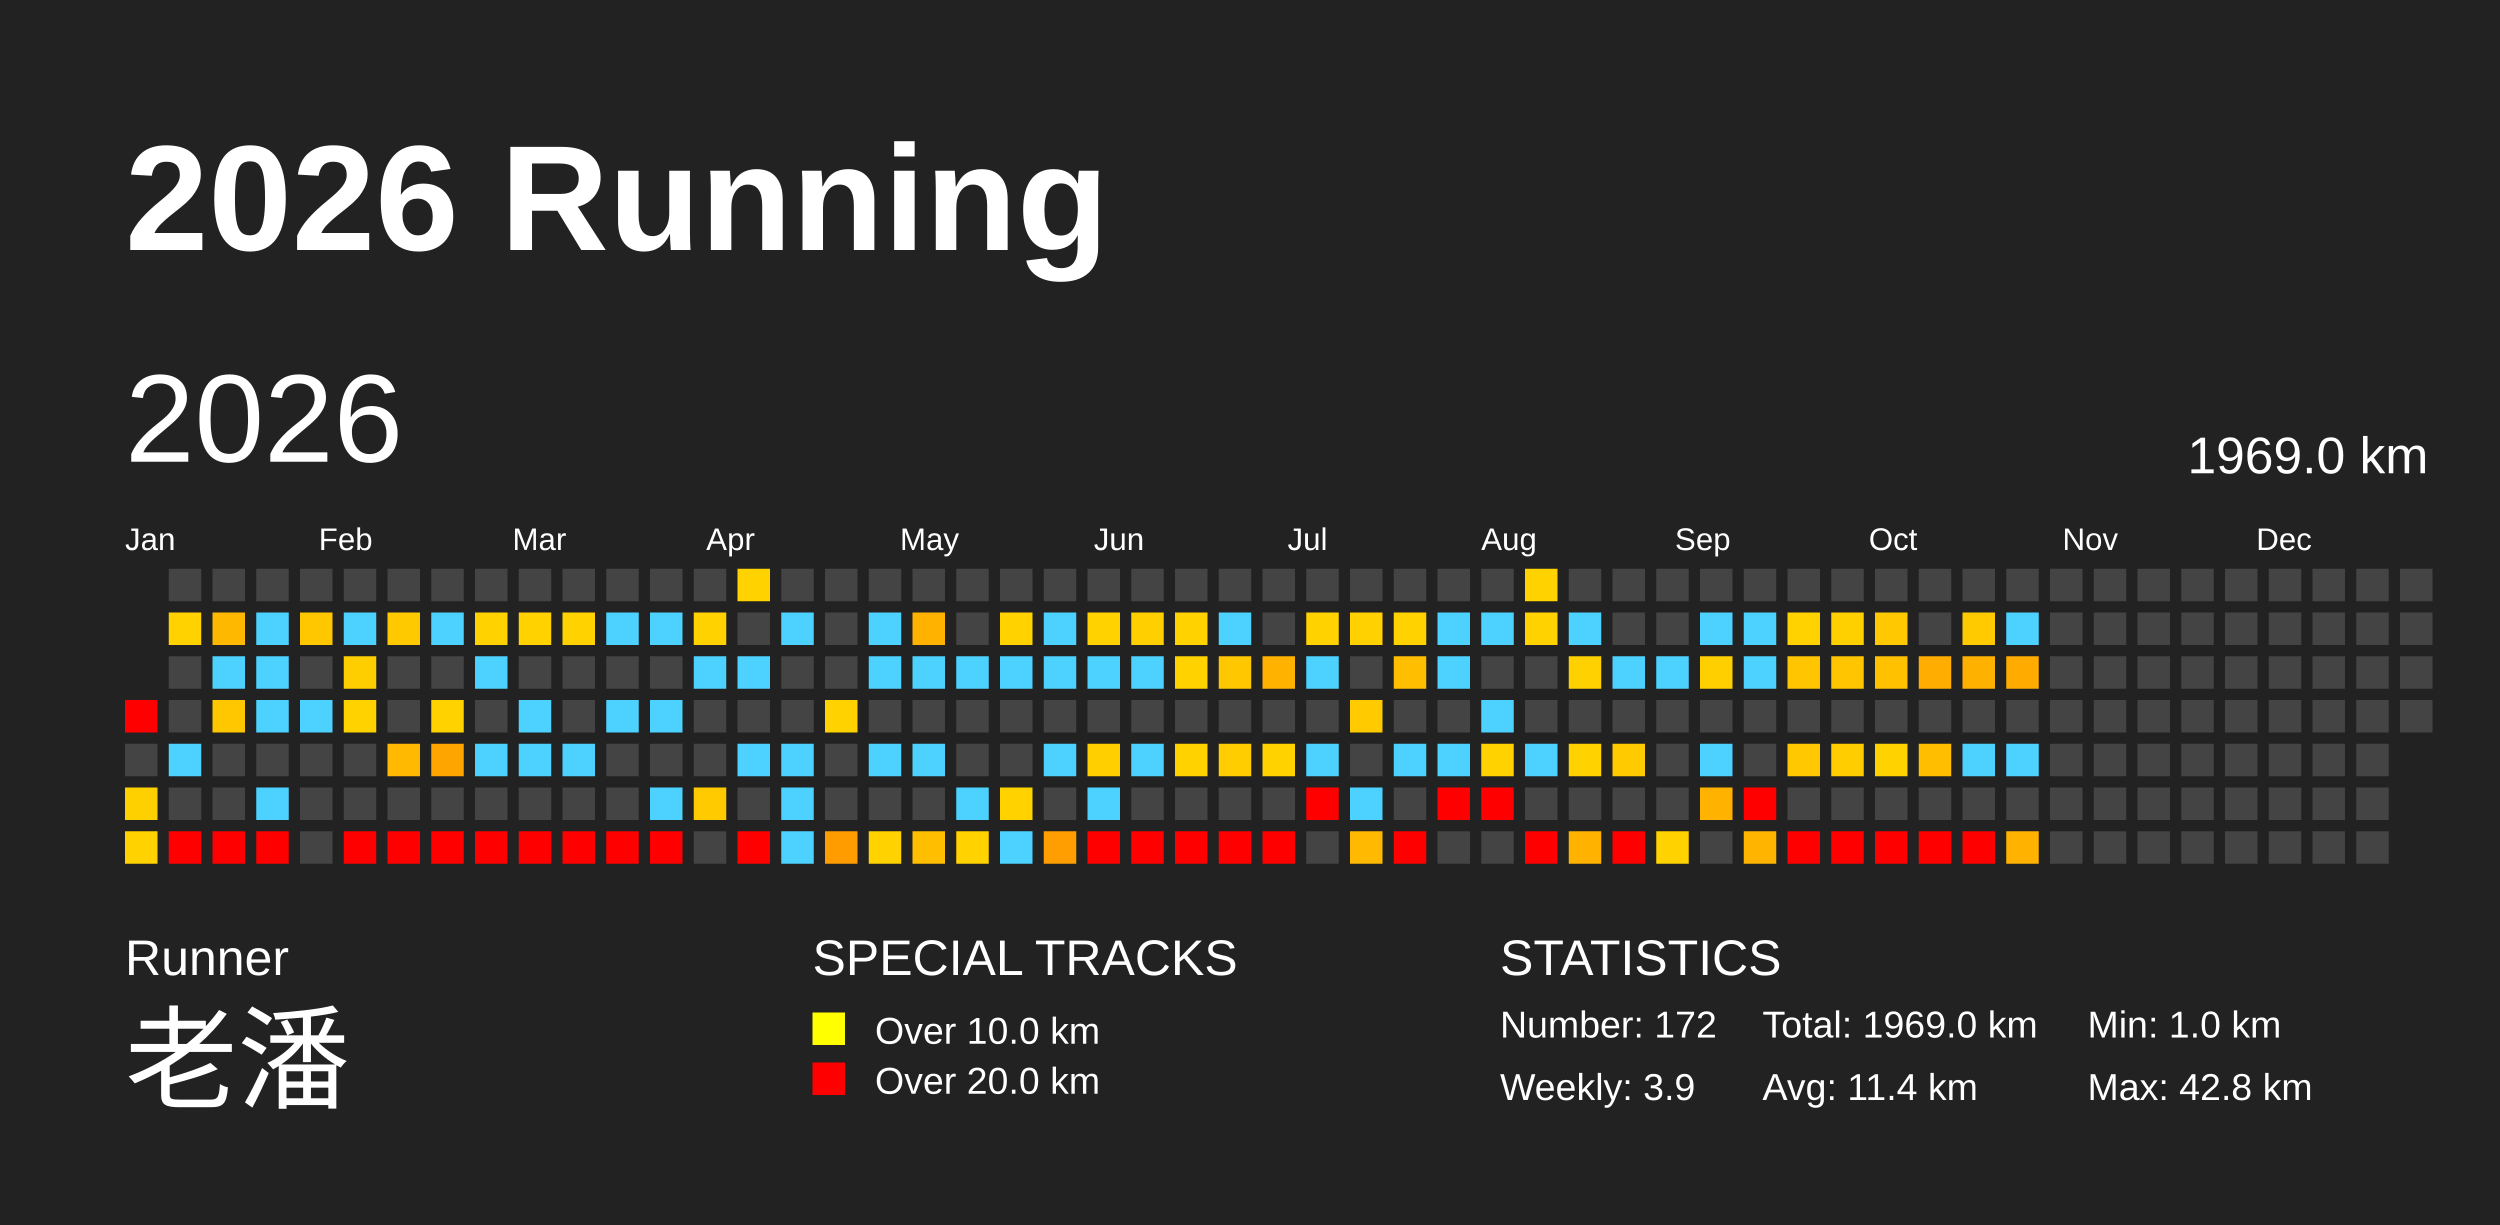
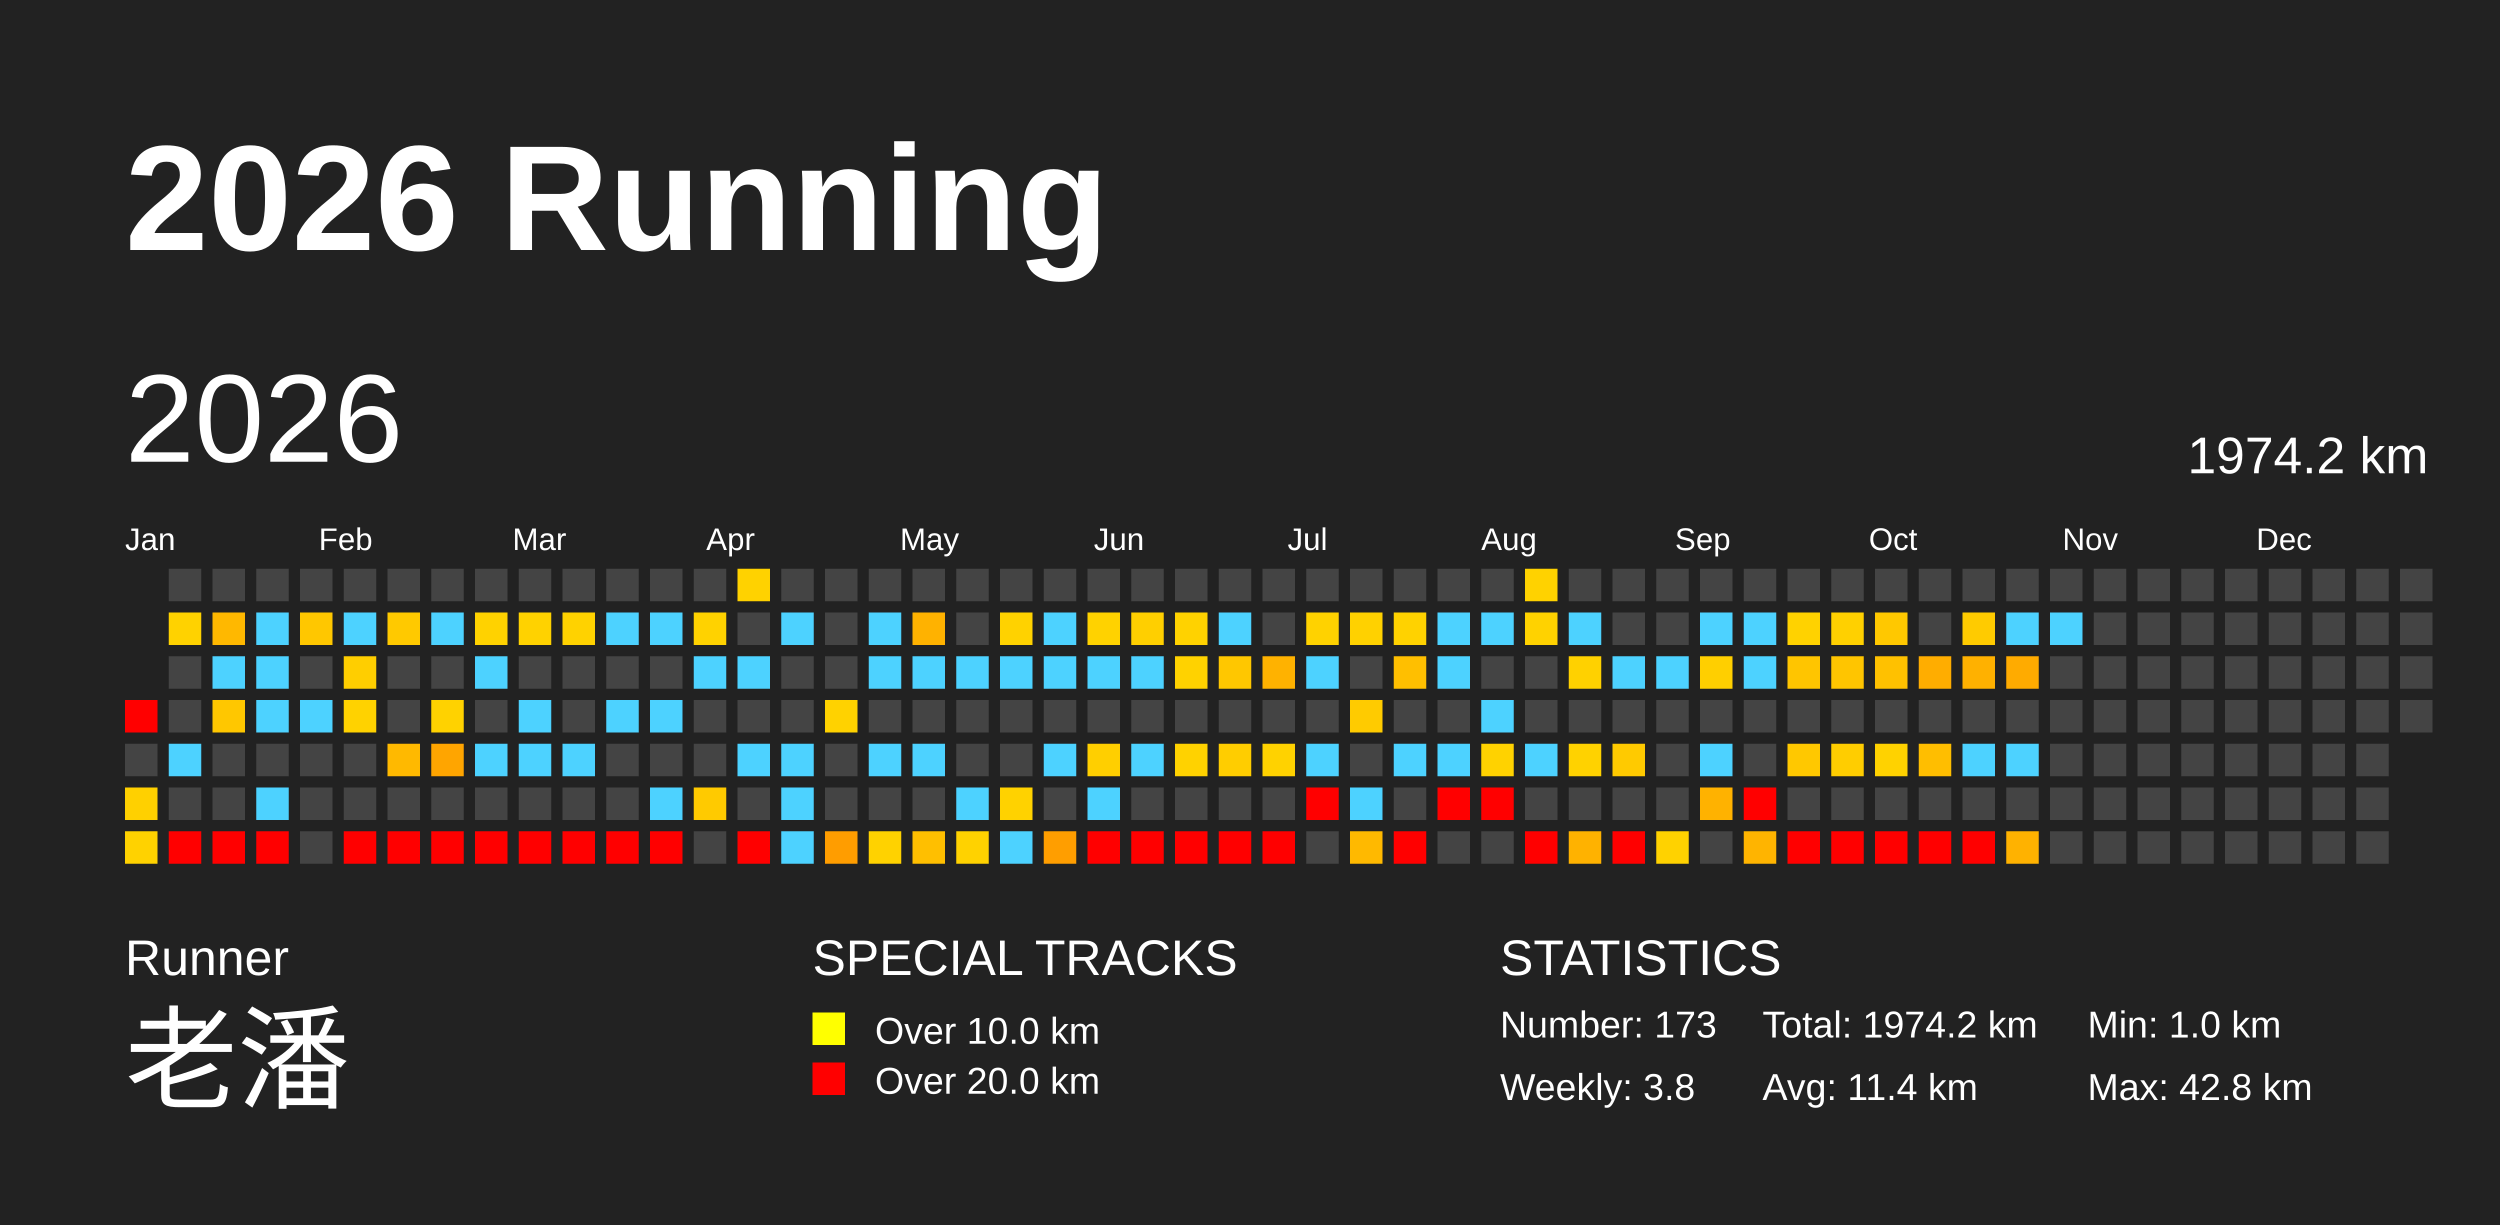
<svg xmlns="http://www.w3.org/2000/svg" baseProfile="full" height="98mm" version="1.1" viewBox="0,0,200,98" width="200mm">
  <defs />
  <rect fill="#222222" height="98" width="200" x="0" y="0" />
  <text fill="#FFFFFF" style="font-size:12px; font-family:Arial; font-weight:bold;" x="10" y="20">2026 Running</text>
  <text fill="#FFFFFF" style="font-size:4px; font-family:Arial" x="10" y="78">Runner</text>
  <text fill="#FFFFFF" style="font-size:9px; font-family:Arial" x="10" y="88">老潘</text>
  <text fill="#FFFFFF" style="font-size:4px; font-family:Arial" x="65" y="78">SPECIAL TRACKS</text>
  <rect fill="yellow" height="2.6" width="2.6" x="65" y="81" />
  <text fill="#FFFFFF" style="font-size:3px; font-family:Arial" x="70" y="83.5">Over 10.0 km</text>
  <rect fill="red" height="2.6" width="2.6" x="65" y="85" />
  <text fill="#FFFFFF" style="font-size:3px; font-family:Arial" x="70" y="87.5">Over 20.0 km</text>
  <text fill="#FFFFFF" style="font-size:4px; font-family:Arial" x="120" y="78">STATISTICS</text>
-   <text fill="#FFFFFF" style="font-size:3px; font-family:Arial" x="120" y="83">Number: 172</text>
-   <text fill="#FFFFFF" style="font-size:3px; font-family:Arial" x="120" y="88">Weekly: 3.9</text>
-   <text fill="#FFFFFF" style="font-size:3px; font-family:Arial" x="141" y="83">Total: 1969.0 km</text>
+   <text fill="#FFFFFF" style="font-size:3px; font-family:Arial" x="120" y="83">Number: 173</text>
+   <text fill="#FFFFFF" style="font-size:3px; font-family:Arial" x="120" y="88">Weekly: 3.8</text>
+   <text fill="#FFFFFF" style="font-size:3px; font-family:Arial" x="141" y="83">Total: 1974.2 km</text>
  <text fill="#FFFFFF" style="font-size:3px; font-family:Arial" x="141" y="88">Avg: 11.4 km</text>
  <text fill="#FFFFFF" style="font-size:3px; font-family:Arial" x="167" y="83">Min: 1.0 km</text>
  <text fill="#FFFFFF" style="font-size:3px; font-family:Arial" x="167" y="88">Max: 42.8 km</text>
  <text dominant-baseline="hanging" fill="#FFFFFF" style="font-size:10.0px; font-family:Arial;" x="10" y="30">2026</text>
-   <text dominant-baseline="hanging" fill="#FFFFFF" style="font-size:4.125px; font-family:Arial;" x="175" y="35">1969.0 km</text>
+   <text dominant-baseline="hanging" fill="#FFFFFF" style="font-size:4.125px; font-family:Arial;" x="175" y="35">1974.2 km</text>
  <text fill="#FFFFFF" style="font-size:2.5px; font-family:Arial" x="10.0" y="44">Jan</text>
  <text fill="#FFFFFF" style="font-size:2.5px; font-family:Arial" x="25.5" y="44">Feb</text>
  <text fill="#FFFFFF" style="font-size:2.5px; font-family:Arial" x="41.0" y="44">Mar</text>
  <text fill="#FFFFFF" style="font-size:2.5px; font-family:Arial" x="56.5" y="44">Apr</text>
  <text fill="#FFFFFF" style="font-size:2.5px; font-family:Arial" x="72.0" y="44">May</text>
  <text fill="#FFFFFF" style="font-size:2.5px; font-family:Arial" x="87.5" y="44">Jun</text>
  <text fill="#FFFFFF" style="font-size:2.5px; font-family:Arial" x="103.0" y="44">Jul</text>
  <text fill="#FFFFFF" style="font-size:2.5px; font-family:Arial" x="118.5" y="44">Aug</text>
  <text fill="#FFFFFF" style="font-size:2.5px; font-family:Arial" x="134.0" y="44">Sep</text>
  <text fill="#FFFFFF" style="font-size:2.5px; font-family:Arial" x="149.5" y="44">Oct</text>
  <text fill="#FFFFFF" style="font-size:2.5px; font-family:Arial" x="165.0" y="44">Nov</text>
  <text fill="#FFFFFF" style="font-size:2.5px; font-family:Arial" x="180.5" y="44">Dec</text>
  <rect fill="red" height="2.6" width="2.6" x="10.0" y="56.0" />
  <rect fill="#444444" height="2.6" width="2.6" x="10.0" y="59.5" />
  <rect fill="#ffd000" height="2.6" width="2.6" x="10.0" y="63.0" />
  <rect fill="#ffd200" height="2.6" width="2.6" x="10.0" y="66.5" />
  <rect fill="#444444" height="2.6" width="2.6" x="13.5" y="45.5" />
  <rect fill="#ffd200" height="2.6" width="2.6" x="13.5" y="49.0" />
  <rect fill="#444444" height="2.6" width="2.6" x="13.5" y="52.5" />
  <rect fill="#444444" height="2.6" width="2.6" x="13.5" y="56.0" />
  <rect fill="#4dd2ff" height="2.6" width="2.6" x="13.5" y="59.5" />
  <rect fill="#444444" height="2.6" width="2.6" x="13.5" y="63.0" />
  <rect fill="red" height="2.6" width="2.6" x="13.5" y="66.5" />
  <rect fill="#444444" height="2.6" width="2.6" x="17.0" y="45.5" />
  <rect fill="#ffb800" height="2.6" width="2.6" x="17.0" y="49.0" />
  <rect fill="#4dd2ff" height="2.6" width="2.6" x="17.0" y="52.5" />
  <rect fill="#ffc700" height="2.6" width="2.6" x="17.0" y="56.0" />
  <rect fill="#444444" height="2.6" width="2.6" x="17.0" y="59.5" />
  <rect fill="#444444" height="2.6" width="2.6" x="17.0" y="63.0" />
  <rect fill="red" height="2.6" width="2.6" x="17.0" y="66.5" />
  <rect fill="#444444" height="2.6" width="2.6" x="20.5" y="45.5" />
  <rect fill="#4dd2ff" height="2.6" width="2.6" x="20.5" y="49.0" />
  <rect fill="#4dd2ff" height="2.6" width="2.6" x="20.5" y="52.5" />
  <rect fill="#4dd2ff" height="2.6" width="2.6" x="20.5" y="56.0" />
  <rect fill="#444444" height="2.6" width="2.6" x="20.5" y="59.5" />
  <rect fill="#4dd2ff" height="2.6" width="2.6" x="20.5" y="63.0" />
  <rect fill="red" height="2.6" width="2.6" x="20.5" y="66.5" />
  <rect fill="#444444" height="2.6" width="2.6" x="24.0" y="45.5" />
  <rect fill="#ffc700" height="2.6" width="2.6" x="24.0" y="49.0" />
  <rect fill="#444444" height="2.6" width="2.6" x="24.0" y="52.5" />
  <rect fill="#4dd2ff" height="2.6" width="2.6" x="24.0" y="56.0" />
  <rect fill="#444444" height="2.6" width="2.6" x="24.0" y="59.5" />
  <rect fill="#444444" height="2.6" width="2.6" x="24.0" y="63.0" />
  <rect fill="#444444" height="2.6" width="2.6" x="24.0" y="66.5" />
  <rect fill="#444444" height="2.6" width="2.6" x="27.5" y="45.5" />
  <rect fill="#4dd2ff" height="2.6" width="2.6" x="27.5" y="49.0" />
  <rect fill="#ffce00" height="2.6" width="2.6" x="27.5" y="52.5" />
  <rect fill="#ffd200" height="2.6" width="2.6" x="27.5" y="56.0" />
  <rect fill="#444444" height="2.6" width="2.6" x="27.5" y="59.5" />
  <rect fill="#444444" height="2.6" width="2.6" x="27.5" y="63.0" />
  <rect fill="red" height="2.6" width="2.6" x="27.5" y="66.5" />
  <rect fill="#444444" height="2.6" width="2.6" x="31.0" y="45.5" />
  <rect fill="#ffc900" height="2.6" width="2.6" x="31.0" y="49.0" />
  <rect fill="#444444" height="2.6" width="2.6" x="31.0" y="52.5" />
  <rect fill="#444444" height="2.6" width="2.6" x="31.0" y="56.0" />
  <rect fill="#ffb900" height="2.6" width="2.6" x="31.0" y="59.5" />
  <rect fill="#444444" height="2.6" width="2.6" x="31.0" y="63.0" />
  <rect fill="red" height="2.6" width="2.6" x="31.0" y="66.5" />
  <rect fill="#444444" height="2.6" width="2.6" x="34.5" y="45.5" />
  <rect fill="#4dd2ff" height="2.6" width="2.6" x="34.5" y="49.0" />
  <rect fill="#444444" height="2.6" width="2.6" x="34.5" y="52.5" />
  <rect fill="#ffd200" height="2.6" width="2.6" x="34.5" y="56.0" />
  <rect fill="#ffa500" height="2.6" width="2.6" x="34.5" y="59.5" />
  <rect fill="#444444" height="2.6" width="2.6" x="34.5" y="63.0" />
  <rect fill="red" height="2.6" width="2.6" x="34.5" y="66.5" />
  <rect fill="#444444" height="2.6" width="2.6" x="38.0" y="45.5" />
  <rect fill="#ffd200" height="2.6" width="2.6" x="38.0" y="49.0" />
  <rect fill="#4dd2ff" height="2.6" width="2.6" x="38.0" y="52.5" />
  <rect fill="#444444" height="2.6" width="2.6" x="38.0" y="56.0" />
  <rect fill="#4dd2ff" height="2.6" width="2.6" x="38.0" y="59.5" />
  <rect fill="#444444" height="2.6" width="2.6" x="38.0" y="63.0" />
  <rect fill="red" height="2.6" width="2.6" x="38.0" y="66.5" />
  <rect fill="#444444" height="2.6" width="2.6" x="41.5" y="45.5" />
  <rect fill="#ffd200" height="2.6" width="2.6" x="41.5" y="49.0" />
  <rect fill="#444444" height="2.6" width="2.6" x="41.5" y="52.5" />
  <rect fill="#4dd2ff" height="2.6" width="2.6" x="41.5" y="56.0" />
  <rect fill="#4dd2ff" height="2.6" width="2.6" x="41.5" y="59.5" />
  <rect fill="#444444" height="2.6" width="2.6" x="41.5" y="63.0" />
  <rect fill="red" height="2.6" width="2.6" x="41.5" y="66.5" />
  <rect fill="#444444" height="2.6" width="2.6" x="45.0" y="45.5" />
  <rect fill="#ffd200" height="2.6" width="2.6" x="45.0" y="49.0" />
  <rect fill="#444444" height="2.6" width="2.6" x="45.0" y="52.5" />
  <rect fill="#444444" height="2.6" width="2.6" x="45.0" y="56.0" />
  <rect fill="#4dd2ff" height="2.6" width="2.6" x="45.0" y="59.5" />
  <rect fill="#444444" height="2.6" width="2.6" x="45.0" y="63.0" />
  <rect fill="red" height="2.6" width="2.6" x="45.0" y="66.5" />
  <rect fill="#444444" height="2.6" width="2.6" x="48.5" y="45.5" />
  <rect fill="#4dd2ff" height="2.6" width="2.6" x="48.5" y="49.0" />
  <rect fill="#444444" height="2.6" width="2.6" x="48.5" y="52.5" />
  <rect fill="#4dd2ff" height="2.6" width="2.6" x="48.5" y="56.0" />
  <rect fill="#444444" height="2.6" width="2.6" x="48.5" y="59.5" />
  <rect fill="#444444" height="2.6" width="2.6" x="48.5" y="63.0" />
  <rect fill="red" height="2.6" width="2.6" x="48.5" y="66.5" />
  <rect fill="#444444" height="2.6" width="2.6" x="52.0" y="45.5" />
  <rect fill="#4dd2ff" height="2.6" width="2.6" x="52.0" y="49.0" />
  <rect fill="#444444" height="2.6" width="2.6" x="52.0" y="52.5" />
  <rect fill="#4dd2ff" height="2.6" width="2.6" x="52.0" y="56.0" />
  <rect fill="#444444" height="2.6" width="2.6" x="52.0" y="59.5" />
  <rect fill="#4dd2ff" height="2.6" width="2.6" x="52.0" y="63.0" />
  <rect fill="red" height="2.6" width="2.6" x="52.0" y="66.5" />
  <rect fill="#444444" height="2.6" width="2.6" x="55.5" y="45.5" />
  <rect fill="#ffd200" height="2.6" width="2.6" x="55.5" y="49.0" />
  <rect fill="#4dd2ff" height="2.6" width="2.6" x="55.5" y="52.5" />
  <rect fill="#444444" height="2.6" width="2.6" x="55.5" y="56.0" />
  <rect fill="#444444" height="2.6" width="2.6" x="55.5" y="59.5" />
  <rect fill="#ffca00" height="2.6" width="2.6" x="55.5" y="63.0" />
  <rect fill="#444444" height="2.6" width="2.6" x="55.5" y="66.5" />
  <rect fill="#ffd200" height="2.6" width="2.6" x="59.0" y="45.5" />
  <rect fill="#444444" height="2.6" width="2.6" x="59.0" y="49.0" />
  <rect fill="#4dd2ff" height="2.6" width="2.6" x="59.0" y="52.5" />
  <rect fill="#444444" height="2.6" width="2.6" x="59.0" y="56.0" />
  <rect fill="#4dd2ff" height="2.6" width="2.6" x="59.0" y="59.5" />
  <rect fill="#444444" height="2.6" width="2.6" x="59.0" y="63.0" />
  <rect fill="red" height="2.6" width="2.6" x="59.0" y="66.5" />
  <rect fill="#444444" height="2.6" width="2.6" x="62.5" y="45.5" />
  <rect fill="#4dd2ff" height="2.6" width="2.6" x="62.5" y="49.0" />
  <rect fill="#444444" height="2.6" width="2.6" x="62.5" y="52.5" />
  <rect fill="#444444" height="2.6" width="2.6" x="62.5" y="56.0" />
  <rect fill="#4dd2ff" height="2.6" width="2.6" x="62.5" y="59.5" />
  <rect fill="#4dd2ff" height="2.6" width="2.6" x="62.5" y="63.0" />
  <rect fill="#4dd2ff" height="2.6" width="2.6" x="62.5" y="66.5" />
  <rect fill="#444444" height="2.6" width="2.6" x="66.0" y="45.5" />
  <rect fill="#444444" height="2.6" width="2.6" x="66.0" y="49.0" />
  <rect fill="#444444" height="2.6" width="2.6" x="66.0" y="52.5" />
  <rect fill="#ffd200" height="2.6" width="2.6" x="66.0" y="56.0" />
  <rect fill="#444444" height="2.6" width="2.6" x="66.0" y="59.5" />
  <rect fill="#444444" height="2.6" width="2.6" x="66.0" y="63.0" />
  <rect fill="#ff9d00" height="2.6" width="2.6" x="66.0" y="66.5" />
  <rect fill="#444444" height="2.6" width="2.6" x="69.5" y="45.5" />
  <rect fill="#4dd2ff" height="2.6" width="2.6" x="69.5" y="49.0" />
  <rect fill="#4dd2ff" height="2.6" width="2.6" x="69.5" y="52.5" />
  <rect fill="#444444" height="2.6" width="2.6" x="69.5" y="56.0" />
  <rect fill="#4dd2ff" height="2.6" width="2.6" x="69.5" y="59.5" />
  <rect fill="#444444" height="2.6" width="2.6" x="69.5" y="63.0" />
  <rect fill="#ffd200" height="2.6" width="2.6" x="69.5" y="66.5" />
  <rect fill="#444444" height="2.6" width="2.6" x="73.0" y="45.5" />
  <rect fill="#ffb200" height="2.6" width="2.6" x="73.0" y="49.0" />
  <rect fill="#4dd2ff" height="2.6" width="2.6" x="73.0" y="52.5" />
  <rect fill="#444444" height="2.6" width="2.6" x="73.0" y="56.0" />
  <rect fill="#4dd2ff" height="2.6" width="2.6" x="73.0" y="59.5" />
  <rect fill="#444444" height="2.6" width="2.6" x="73.0" y="63.0" />
  <rect fill="#ffbf00" height="2.6" width="2.6" x="73.0" y="66.5" />
  <rect fill="#444444" height="2.6" width="2.6" x="76.5" y="45.5" />
  <rect fill="#444444" height="2.6" width="2.6" x="76.5" y="49.0" />
  <rect fill="#4dd2ff" height="2.6" width="2.6" x="76.5" y="52.5" />
  <rect fill="#444444" height="2.6" width="2.6" x="76.5" y="56.0" />
  <rect fill="#444444" height="2.6" width="2.6" x="76.5" y="59.5" />
  <rect fill="#4dd2ff" height="2.6" width="2.6" x="76.5" y="63.0" />
  <rect fill="#ffd200" height="2.6" width="2.6" x="76.5" y="66.5" />
  <rect fill="#444444" height="2.6" width="2.6" x="80.0" y="45.5" />
  <rect fill="#ffd200" height="2.6" width="2.6" x="80.0" y="49.0" />
  <rect fill="#4dd2ff" height="2.6" width="2.6" x="80.0" y="52.5" />
  <rect fill="#444444" height="2.6" width="2.6" x="80.0" y="56.0" />
  <rect fill="#444444" height="2.6" width="2.6" x="80.0" y="59.5" />
  <rect fill="#ffd200" height="2.6" width="2.6" x="80.0" y="63.0" />
  <rect fill="#4dd2ff" height="2.6" width="2.6" x="80.0" y="66.5" />
  <rect fill="#444444" height="2.6" width="2.6" x="83.5" y="45.5" />
  <rect fill="#4dd2ff" height="2.6" width="2.6" x="83.5" y="49.0" />
  <rect fill="#4dd2ff" height="2.6" width="2.6" x="83.5" y="52.5" />
  <rect fill="#444444" height="2.6" width="2.6" x="83.5" y="56.0" />
  <rect fill="#4dd2ff" height="2.6" width="2.6" x="83.5" y="59.5" />
  <rect fill="#444444" height="2.6" width="2.6" x="83.5" y="63.0" />
  <rect fill="#ff9e00" height="2.6" width="2.6" x="83.5" y="66.5" />
  <rect fill="#444444" height="2.6" width="2.6" x="87.0" y="45.5" />
  <rect fill="#ffd200" height="2.6" width="2.6" x="87.0" y="49.0" />
  <rect fill="#4dd2ff" height="2.6" width="2.6" x="87.0" y="52.5" />
  <rect fill="#444444" height="2.6" width="2.6" x="87.0" y="56.0" />
  <rect fill="#ffcf00" height="2.6" width="2.6" x="87.0" y="59.5" />
  <rect fill="#4dd2ff" height="2.6" width="2.6" x="87.0" y="63.0" />
  <rect fill="red" height="2.6" width="2.6" x="87.0" y="66.5" />
  <rect fill="#444444" height="2.6" width="2.6" x="90.5" y="45.5" />
  <rect fill="#ffcf00" height="2.6" width="2.6" x="90.5" y="49.0" />
  <rect fill="#4dd2ff" height="2.6" width="2.6" x="90.5" y="52.5" />
  <rect fill="#444444" height="2.6" width="2.6" x="90.5" y="56.0" />
  <rect fill="#4dd2ff" height="2.6" width="2.6" x="90.5" y="59.5" />
  <rect fill="#444444" height="2.6" width="2.6" x="90.5" y="63.0" />
  <rect fill="red" height="2.6" width="2.6" x="90.5" y="66.5" />
  <rect fill="#444444" height="2.6" width="2.6" x="94.0" y="45.5" />
  <rect fill="#ffd200" height="2.6" width="2.6" x="94.0" y="49.0" />
  <rect fill="#ffd200" height="2.6" width="2.6" x="94.0" y="52.5" />
  <rect fill="#444444" height="2.6" width="2.6" x="94.0" y="56.0" />
  <rect fill="#ffd200" height="2.6" width="2.6" x="94.0" y="59.5" />
  <rect fill="#444444" height="2.6" width="2.6" x="94.0" y="63.0" />
  <rect fill="red" height="2.6" width="2.6" x="94.0" y="66.5" />
  <rect fill="#444444" height="2.6" width="2.6" x="97.5" y="45.5" />
  <rect fill="#4dd2ff" height="2.6" width="2.6" x="97.5" y="49.0" />
  <rect fill="#ffc700" height="2.6" width="2.6" x="97.5" y="52.5" />
  <rect fill="#444444" height="2.6" width="2.6" x="97.5" y="56.0" />
  <rect fill="#ffcd00" height="2.6" width="2.6" x="97.5" y="59.5" />
  <rect fill="#444444" height="2.6" width="2.6" x="97.5" y="63.0" />
  <rect fill="red" height="2.6" width="2.6" x="97.5" y="66.5" />
  <rect fill="#444444" height="2.6" width="2.6" x="101.0" y="45.5" />
  <rect fill="#444444" height="2.6" width="2.6" x="101.0" y="49.0" />
  <rect fill="#ffb200" height="2.6" width="2.6" x="101.0" y="52.5" />
  <rect fill="#444444" height="2.6" width="2.6" x="101.0" y="56.0" />
  <rect fill="#ffd200" height="2.6" width="2.6" x="101.0" y="59.5" />
  <rect fill="#444444" height="2.6" width="2.6" x="101.0" y="63.0" />
  <rect fill="red" height="2.6" width="2.6" x="101.0" y="66.5" />
  <rect fill="#444444" height="2.6" width="2.6" x="104.5" y="45.5" />
  <rect fill="#ffd200" height="2.6" width="2.6" x="104.5" y="49.0" />
  <rect fill="#4dd2ff" height="2.6" width="2.6" x="104.5" y="52.5" />
  <rect fill="#444444" height="2.6" width="2.6" x="104.5" y="56.0" />
  <rect fill="#4dd2ff" height="2.6" width="2.6" x="104.5" y="59.5" />
  <rect fill="red" height="2.6" width="2.6" x="104.5" y="63.0" />
  <rect fill="#444444" height="2.6" width="2.6" x="104.5" y="66.5" />
  <rect fill="#444444" height="2.6" width="2.6" x="108.0" y="45.5" />
  <rect fill="#ffd100" height="2.6" width="2.6" x="108.0" y="49.0" />
  <rect fill="#444444" height="2.6" width="2.6" x="108.0" y="52.5" />
  <rect fill="#ffcb00" height="2.6" width="2.6" x="108.0" y="56.0" />
  <rect fill="#444444" height="2.6" width="2.6" x="108.0" y="59.5" />
  <rect fill="#4dd2ff" height="2.6" width="2.6" x="108.0" y="63.0" />
  <rect fill="#ffb900" height="2.6" width="2.6" x="108.0" y="66.5" />
  <rect fill="#444444" height="2.6" width="2.6" x="111.5" y="45.5" />
  <rect fill="#ffd200" height="2.6" width="2.6" x="111.5" y="49.0" />
  <rect fill="#ffbf00" height="2.6" width="2.6" x="111.5" y="52.5" />
  <rect fill="#444444" height="2.6" width="2.6" x="111.5" y="56.0" />
  <rect fill="#4dd2ff" height="2.6" width="2.6" x="111.5" y="59.5" />
  <rect fill="#444444" height="2.6" width="2.6" x="111.5" y="63.0" />
  <rect fill="red" height="2.6" width="2.6" x="111.5" y="66.5" />
  <rect fill="#444444" height="2.6" width="2.6" x="115.0" y="45.5" />
  <rect fill="#4dd2ff" height="2.6" width="2.6" x="115.0" y="49.0" />
  <rect fill="#4dd2ff" height="2.6" width="2.6" x="115.0" y="52.5" />
  <rect fill="#444444" height="2.6" width="2.6" x="115.0" y="56.0" />
  <rect fill="#4dd2ff" height="2.6" width="2.6" x="115.0" y="59.5" />
  <rect fill="red" height="2.6" width="2.6" x="115.0" y="63.0" />
  <rect fill="#444444" height="2.6" width="2.6" x="115.0" y="66.5" />
  <rect fill="#444444" height="2.6" width="2.6" x="118.5" y="45.5" />
  <rect fill="#4dd2ff" height="2.6" width="2.6" x="118.5" y="49.0" />
  <rect fill="#444444" height="2.6" width="2.6" x="118.5" y="52.5" />
  <rect fill="#4dd2ff" height="2.6" width="2.6" x="118.5" y="56.0" />
  <rect fill="#ffd200" height="2.6" width="2.6" x="118.5" y="59.5" />
  <rect fill="red" height="2.6" width="2.6" x="118.5" y="63.0" />
  <rect fill="#444444" height="2.6" width="2.6" x="118.5" y="66.5" />
  <rect fill="#ffd200" height="2.6" width="2.6" x="122.0" y="45.5" />
  <rect fill="#ffd200" height="2.6" width="2.6" x="122.0" y="49.0" />
  <rect fill="#444444" height="2.6" width="2.6" x="122.0" y="52.5" />
  <rect fill="#444444" height="2.6" width="2.6" x="122.0" y="56.0" />
  <rect fill="#4dd2ff" height="2.6" width="2.6" x="122.0" y="59.5" />
  <rect fill="#444444" height="2.6" width="2.6" x="122.0" y="63.0" />
  <rect fill="red" height="2.6" width="2.6" x="122.0" y="66.5" />
  <rect fill="#444444" height="2.6" width="2.6" x="125.5" y="45.5" />
  <rect fill="#4dd2ff" height="2.6" width="2.6" x="125.5" y="49.0" />
  <rect fill="#ffd100" height="2.6" width="2.6" x="125.5" y="52.5" />
  <rect fill="#444444" height="2.6" width="2.6" x="125.5" y="56.0" />
  <rect fill="#ffd200" height="2.6" width="2.6" x="125.5" y="59.5" />
  <rect fill="#444444" height="2.6" width="2.6" x="125.5" y="63.0" />
  <rect fill="#ffb200" height="2.6" width="2.6" x="125.5" y="66.5" />
  <rect fill="#444444" height="2.6" width="2.6" x="129.0" y="45.5" />
  <rect fill="#444444" height="2.6" width="2.6" x="129.0" y="49.0" />
  <rect fill="#4dd2ff" height="2.6" width="2.6" x="129.0" y="52.5" />
  <rect fill="#444444" height="2.6" width="2.6" x="129.0" y="56.0" />
  <rect fill="#ffca00" height="2.6" width="2.6" x="129.0" y="59.5" />
  <rect fill="#444444" height="2.6" width="2.6" x="129.0" y="63.0" />
  <rect fill="red" height="2.6" width="2.6" x="129.0" y="66.5" />
  <rect fill="#444444" height="2.6" width="2.6" x="132.5" y="45.5" />
  <rect fill="#444444" height="2.6" width="2.6" x="132.5" y="49.0" />
  <rect fill="#4dd2ff" height="2.6" width="2.6" x="132.5" y="52.5" />
  <rect fill="#444444" height="2.6" width="2.6" x="132.5" y="56.0" />
  <rect fill="#444444" height="2.6" width="2.6" x="132.5" y="59.5" />
  <rect fill="#444444" height="2.6" width="2.6" x="132.5" y="63.0" />
  <rect fill="#ffd200" height="2.6" width="2.6" x="132.5" y="66.5" />
  <rect fill="#444444" height="2.6" width="2.6" x="136.0" y="45.5" />
  <rect fill="#4dd2ff" height="2.6" width="2.6" x="136.0" y="49.0" />
  <rect fill="#ffcf00" height="2.6" width="2.6" x="136.0" y="52.5" />
  <rect fill="#444444" height="2.6" width="2.6" x="136.0" y="56.0" />
  <rect fill="#4dd2ff" height="2.6" width="2.6" x="136.0" y="59.5" />
  <rect fill="#ffb200" height="2.6" width="2.6" x="136.0" y="63.0" />
  <rect fill="#444444" height="2.6" width="2.6" x="136.0" y="66.5" />
  <rect fill="#444444" height="2.6" width="2.6" x="139.5" y="45.5" />
  <rect fill="#4dd2ff" height="2.6" width="2.6" x="139.5" y="49.0" />
  <rect fill="#4dd2ff" height="2.6" width="2.6" x="139.5" y="52.5" />
  <rect fill="#444444" height="2.6" width="2.6" x="139.5" y="56.0" />
  <rect fill="#444444" height="2.6" width="2.6" x="139.5" y="59.5" />
  <rect fill="red" height="2.6" width="2.6" x="139.5" y="63.0" />
  <rect fill="#ffb400" height="2.6" width="2.6" x="139.5" y="66.5" />
  <rect fill="#444444" height="2.6" width="2.6" x="143.0" y="45.5" />
  <rect fill="#ffd200" height="2.6" width="2.6" x="143.0" y="49.0" />
  <rect fill="#ffc500" height="2.6" width="2.6" x="143.0" y="52.5" />
  <rect fill="#444444" height="2.6" width="2.6" x="143.0" y="56.0" />
  <rect fill="#ffc800" height="2.6" width="2.6" x="143.0" y="59.5" />
  <rect fill="#444444" height="2.6" width="2.6" x="143.0" y="63.0" />
  <rect fill="red" height="2.6" width="2.6" x="143.0" y="66.5" />
  <rect fill="#444444" height="2.6" width="2.6" x="146.5" y="45.5" />
  <rect fill="#ffd000" height="2.6" width="2.6" x="146.5" y="49.0" />
  <rect fill="#ffc500" height="2.6" width="2.6" x="146.5" y="52.5" />
  <rect fill="#444444" height="2.6" width="2.6" x="146.5" y="56.0" />
  <rect fill="#ffcd00" height="2.6" width="2.6" x="146.5" y="59.5" />
  <rect fill="#444444" height="2.6" width="2.6" x="146.5" y="63.0" />
  <rect fill="red" height="2.6" width="2.6" x="146.5" y="66.5" />
  <rect fill="#444444" height="2.6" width="2.6" x="150.0" y="45.5" />
  <rect fill="#ffc800" height="2.6" width="2.6" x="150.0" y="49.0" />
  <rect fill="#ffc100" height="2.6" width="2.6" x="150.0" y="52.5" />
  <rect fill="#444444" height="2.6" width="2.6" x="150.0" y="56.0" />
  <rect fill="#ffd200" height="2.6" width="2.6" x="150.0" y="59.5" />
  <rect fill="#444444" height="2.6" width="2.6" x="150.0" y="63.0" />
  <rect fill="red" height="2.6" width="2.6" x="150.0" y="66.5" />
  <rect fill="#444444" height="2.6" width="2.6" x="153.5" y="45.5" />
  <rect fill="#444444" height="2.6" width="2.6" x="153.5" y="49.0" />
  <rect fill="#ffad00" height="2.6" width="2.6" x="153.5" y="52.5" />
  <rect fill="#444444" height="2.6" width="2.6" x="153.5" y="56.0" />
  <rect fill="#ffbe00" height="2.6" width="2.6" x="153.5" y="59.5" />
  <rect fill="#444444" height="2.6" width="2.6" x="153.5" y="63.0" />
  <rect fill="red" height="2.6" width="2.6" x="153.5" y="66.5" />
  <rect fill="#444444" height="2.6" width="2.6" x="157.0" y="45.5" />
  <rect fill="#ffcb00" height="2.6" width="2.6" x="157.0" y="49.0" />
  <rect fill="#ffb100" height="2.6" width="2.6" x="157.0" y="52.5" />
  <rect fill="#444444" height="2.6" width="2.6" x="157.0" y="56.0" />
  <rect fill="#4dd2ff" height="2.6" width="2.6" x="157.0" y="59.5" />
  <rect fill="#444444" height="2.6" width="2.6" x="157.0" y="63.0" />
  <rect fill="red" height="2.6" width="2.6" x="157.0" y="66.5" />
  <rect fill="#444444" height="2.6" width="2.6" x="160.5" y="45.5" />
  <rect fill="#4dd2ff" height="2.6" width="2.6" x="160.5" y="49.0" />
  <rect fill="#ffab00" height="2.6" width="2.6" x="160.5" y="52.5" />
  <rect fill="#444444" height="2.6" width="2.6" x="160.5" y="56.0" />
  <rect fill="#4dd2ff" height="2.6" width="2.6" x="160.5" y="59.5" />
  <rect fill="#444444" height="2.6" width="2.6" x="160.5" y="63.0" />
  <rect fill="#ffb200" height="2.6" width="2.6" x="160.5" y="66.5" />
  <rect fill="#444444" height="2.6" width="2.6" x="164.0" y="45.5" />
-   <rect fill="#444444" height="2.6" width="2.6" x="164.0" y="49.0" />
+   <rect fill="#4dd2ff" height="2.6" width="2.6" x="164.0" y="49.0" />
  <rect fill="#444444" height="2.6" width="2.6" x="164.0" y="52.5" />
  <rect fill="#444444" height="2.6" width="2.6" x="164.0" y="56.0" />
  <rect fill="#444444" height="2.6" width="2.6" x="164.0" y="59.5" />
  <rect fill="#444444" height="2.6" width="2.6" x="164.0" y="63.0" />
  <rect fill="#444444" height="2.6" width="2.6" x="164.0" y="66.5" />
  <rect fill="#444444" height="2.6" width="2.6" x="167.5" y="45.5" />
  <rect fill="#444444" height="2.6" width="2.6" x="167.5" y="49.0" />
  <rect fill="#444444" height="2.6" width="2.6" x="167.5" y="52.5" />
  <rect fill="#444444" height="2.6" width="2.6" x="167.5" y="56.0" />
  <rect fill="#444444" height="2.6" width="2.6" x="167.5" y="59.5" />
  <rect fill="#444444" height="2.6" width="2.6" x="167.5" y="63.0" />
  <rect fill="#444444" height="2.6" width="2.6" x="167.5" y="66.5" />
  <rect fill="#444444" height="2.6" width="2.6" x="171.0" y="45.5" />
  <rect fill="#444444" height="2.6" width="2.6" x="171.0" y="49.0" />
  <rect fill="#444444" height="2.6" width="2.6" x="171.0" y="52.5" />
  <rect fill="#444444" height="2.6" width="2.6" x="171.0" y="56.0" />
  <rect fill="#444444" height="2.6" width="2.6" x="171.0" y="59.5" />
  <rect fill="#444444" height="2.6" width="2.6" x="171.0" y="63.0" />
  <rect fill="#444444" height="2.6" width="2.6" x="171.0" y="66.5" />
  <rect fill="#444444" height="2.6" width="2.6" x="174.5" y="45.5" />
  <rect fill="#444444" height="2.6" width="2.6" x="174.5" y="49.0" />
  <rect fill="#444444" height="2.6" width="2.6" x="174.5" y="52.5" />
  <rect fill="#444444" height="2.6" width="2.6" x="174.5" y="56.0" />
  <rect fill="#444444" height="2.6" width="2.6" x="174.5" y="59.5" />
  <rect fill="#444444" height="2.6" width="2.6" x="174.5" y="63.0" />
  <rect fill="#444444" height="2.6" width="2.6" x="174.5" y="66.5" />
  <rect fill="#444444" height="2.6" width="2.6" x="178.0" y="45.5" />
  <rect fill="#444444" height="2.6" width="2.6" x="178.0" y="49.0" />
  <rect fill="#444444" height="2.6" width="2.6" x="178.0" y="52.5" />
  <rect fill="#444444" height="2.6" width="2.6" x="178.0" y="56.0" />
  <rect fill="#444444" height="2.6" width="2.6" x="178.0" y="59.5" />
  <rect fill="#444444" height="2.6" width="2.6" x="178.0" y="63.0" />
  <rect fill="#444444" height="2.6" width="2.6" x="178.0" y="66.5" />
  <rect fill="#444444" height="2.6" width="2.6" x="181.5" y="45.5" />
  <rect fill="#444444" height="2.6" width="2.6" x="181.5" y="49.0" />
  <rect fill="#444444" height="2.6" width="2.6" x="181.5" y="52.5" />
  <rect fill="#444444" height="2.6" width="2.6" x="181.5" y="56.0" />
  <rect fill="#444444" height="2.6" width="2.6" x="181.5" y="59.5" />
  <rect fill="#444444" height="2.6" width="2.6" x="181.5" y="63.0" />
  <rect fill="#444444" height="2.6" width="2.6" x="181.5" y="66.5" />
  <rect fill="#444444" height="2.6" width="2.6" x="185.0" y="45.5" />
  <rect fill="#444444" height="2.6" width="2.6" x="185.0" y="49.0" />
  <rect fill="#444444" height="2.6" width="2.6" x="185.0" y="52.5" />
  <rect fill="#444444" height="2.6" width="2.6" x="185.0" y="56.0" />
  <rect fill="#444444" height="2.6" width="2.6" x="185.0" y="59.5" />
  <rect fill="#444444" height="2.6" width="2.6" x="185.0" y="63.0" />
  <rect fill="#444444" height="2.6" width="2.6" x="185.0" y="66.5" />
  <rect fill="#444444" height="2.6" width="2.6" x="188.5" y="45.5" />
  <rect fill="#444444" height="2.6" width="2.6" x="188.5" y="49.0" />
  <rect fill="#444444" height="2.6" width="2.6" x="188.5" y="52.5" />
  <rect fill="#444444" height="2.6" width="2.6" x="188.5" y="56.0" />
  <rect fill="#444444" height="2.6" width="2.6" x="188.5" y="59.5" />
  <rect fill="#444444" height="2.6" width="2.6" x="188.5" y="63.0" />
  <rect fill="#444444" height="2.6" width="2.6" x="188.5" y="66.5" />
  <rect fill="#444444" height="2.6" width="2.6" x="192.0" y="45.5" />
  <rect fill="#444444" height="2.6" width="2.6" x="192.0" y="49.0" />
  <rect fill="#444444" height="2.6" width="2.6" x="192.0" y="52.5" />
  <rect fill="#444444" height="2.6" width="2.6" x="192.0" y="56.0" />
</svg>
